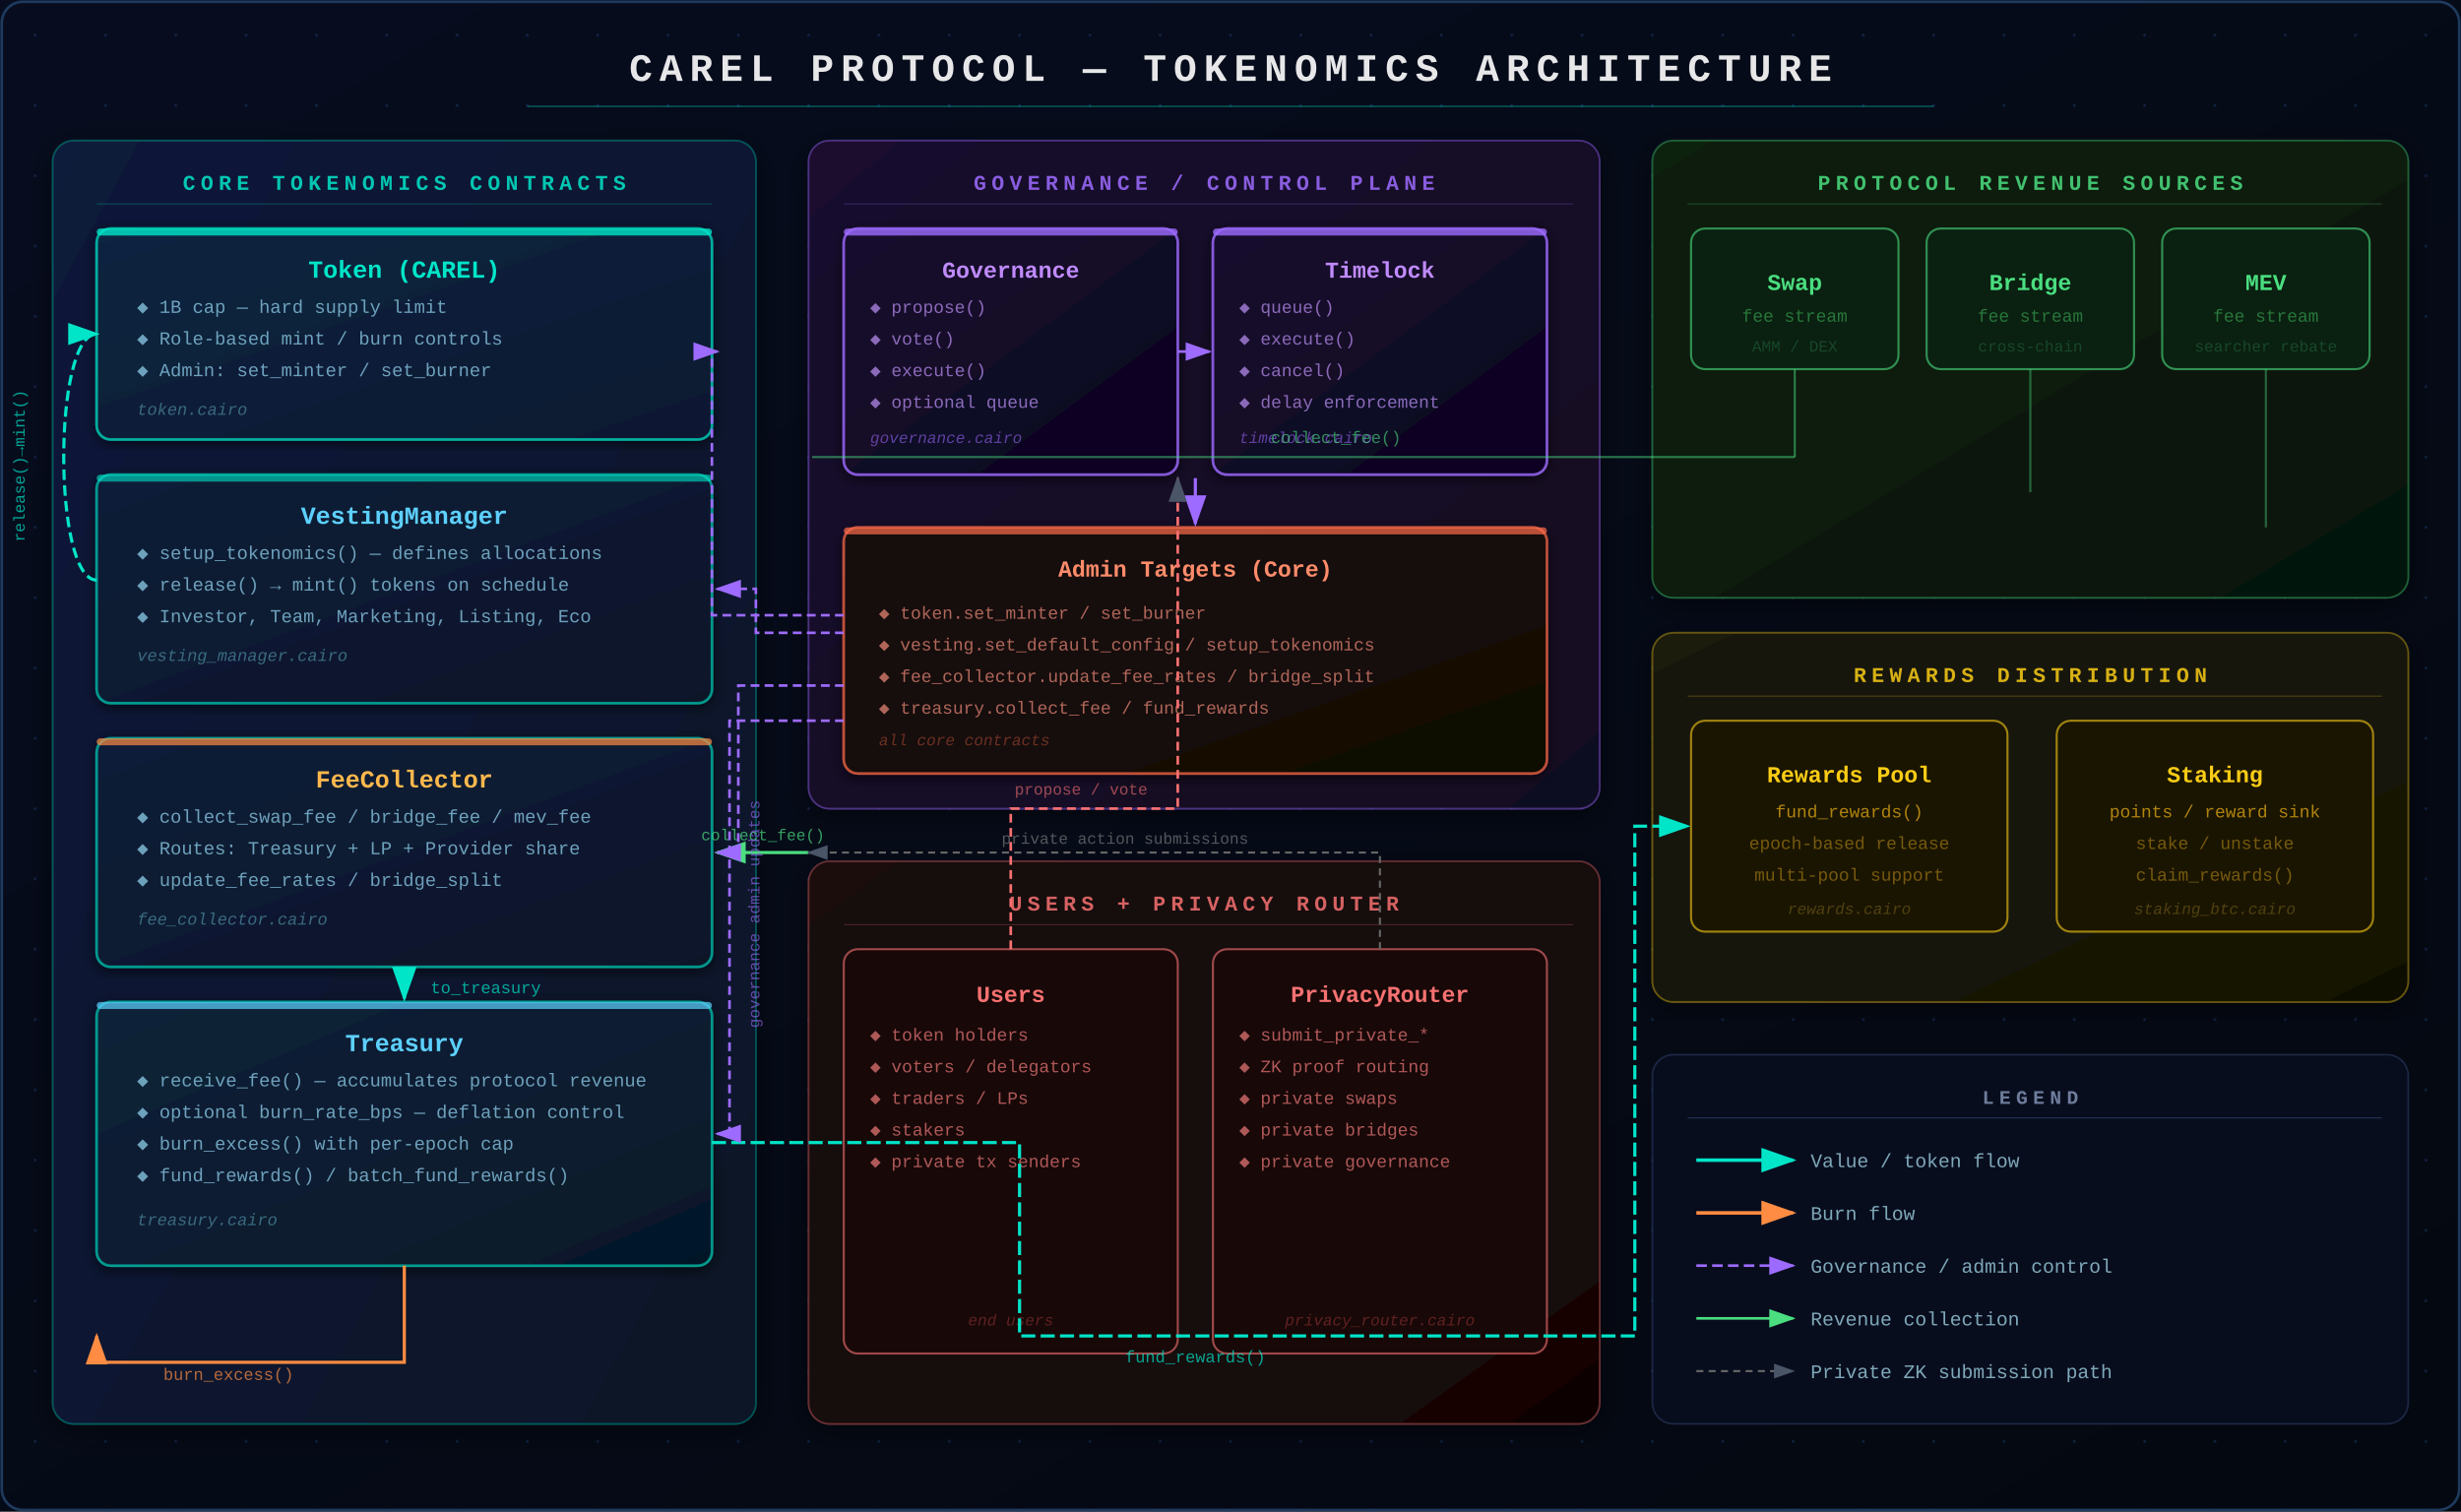
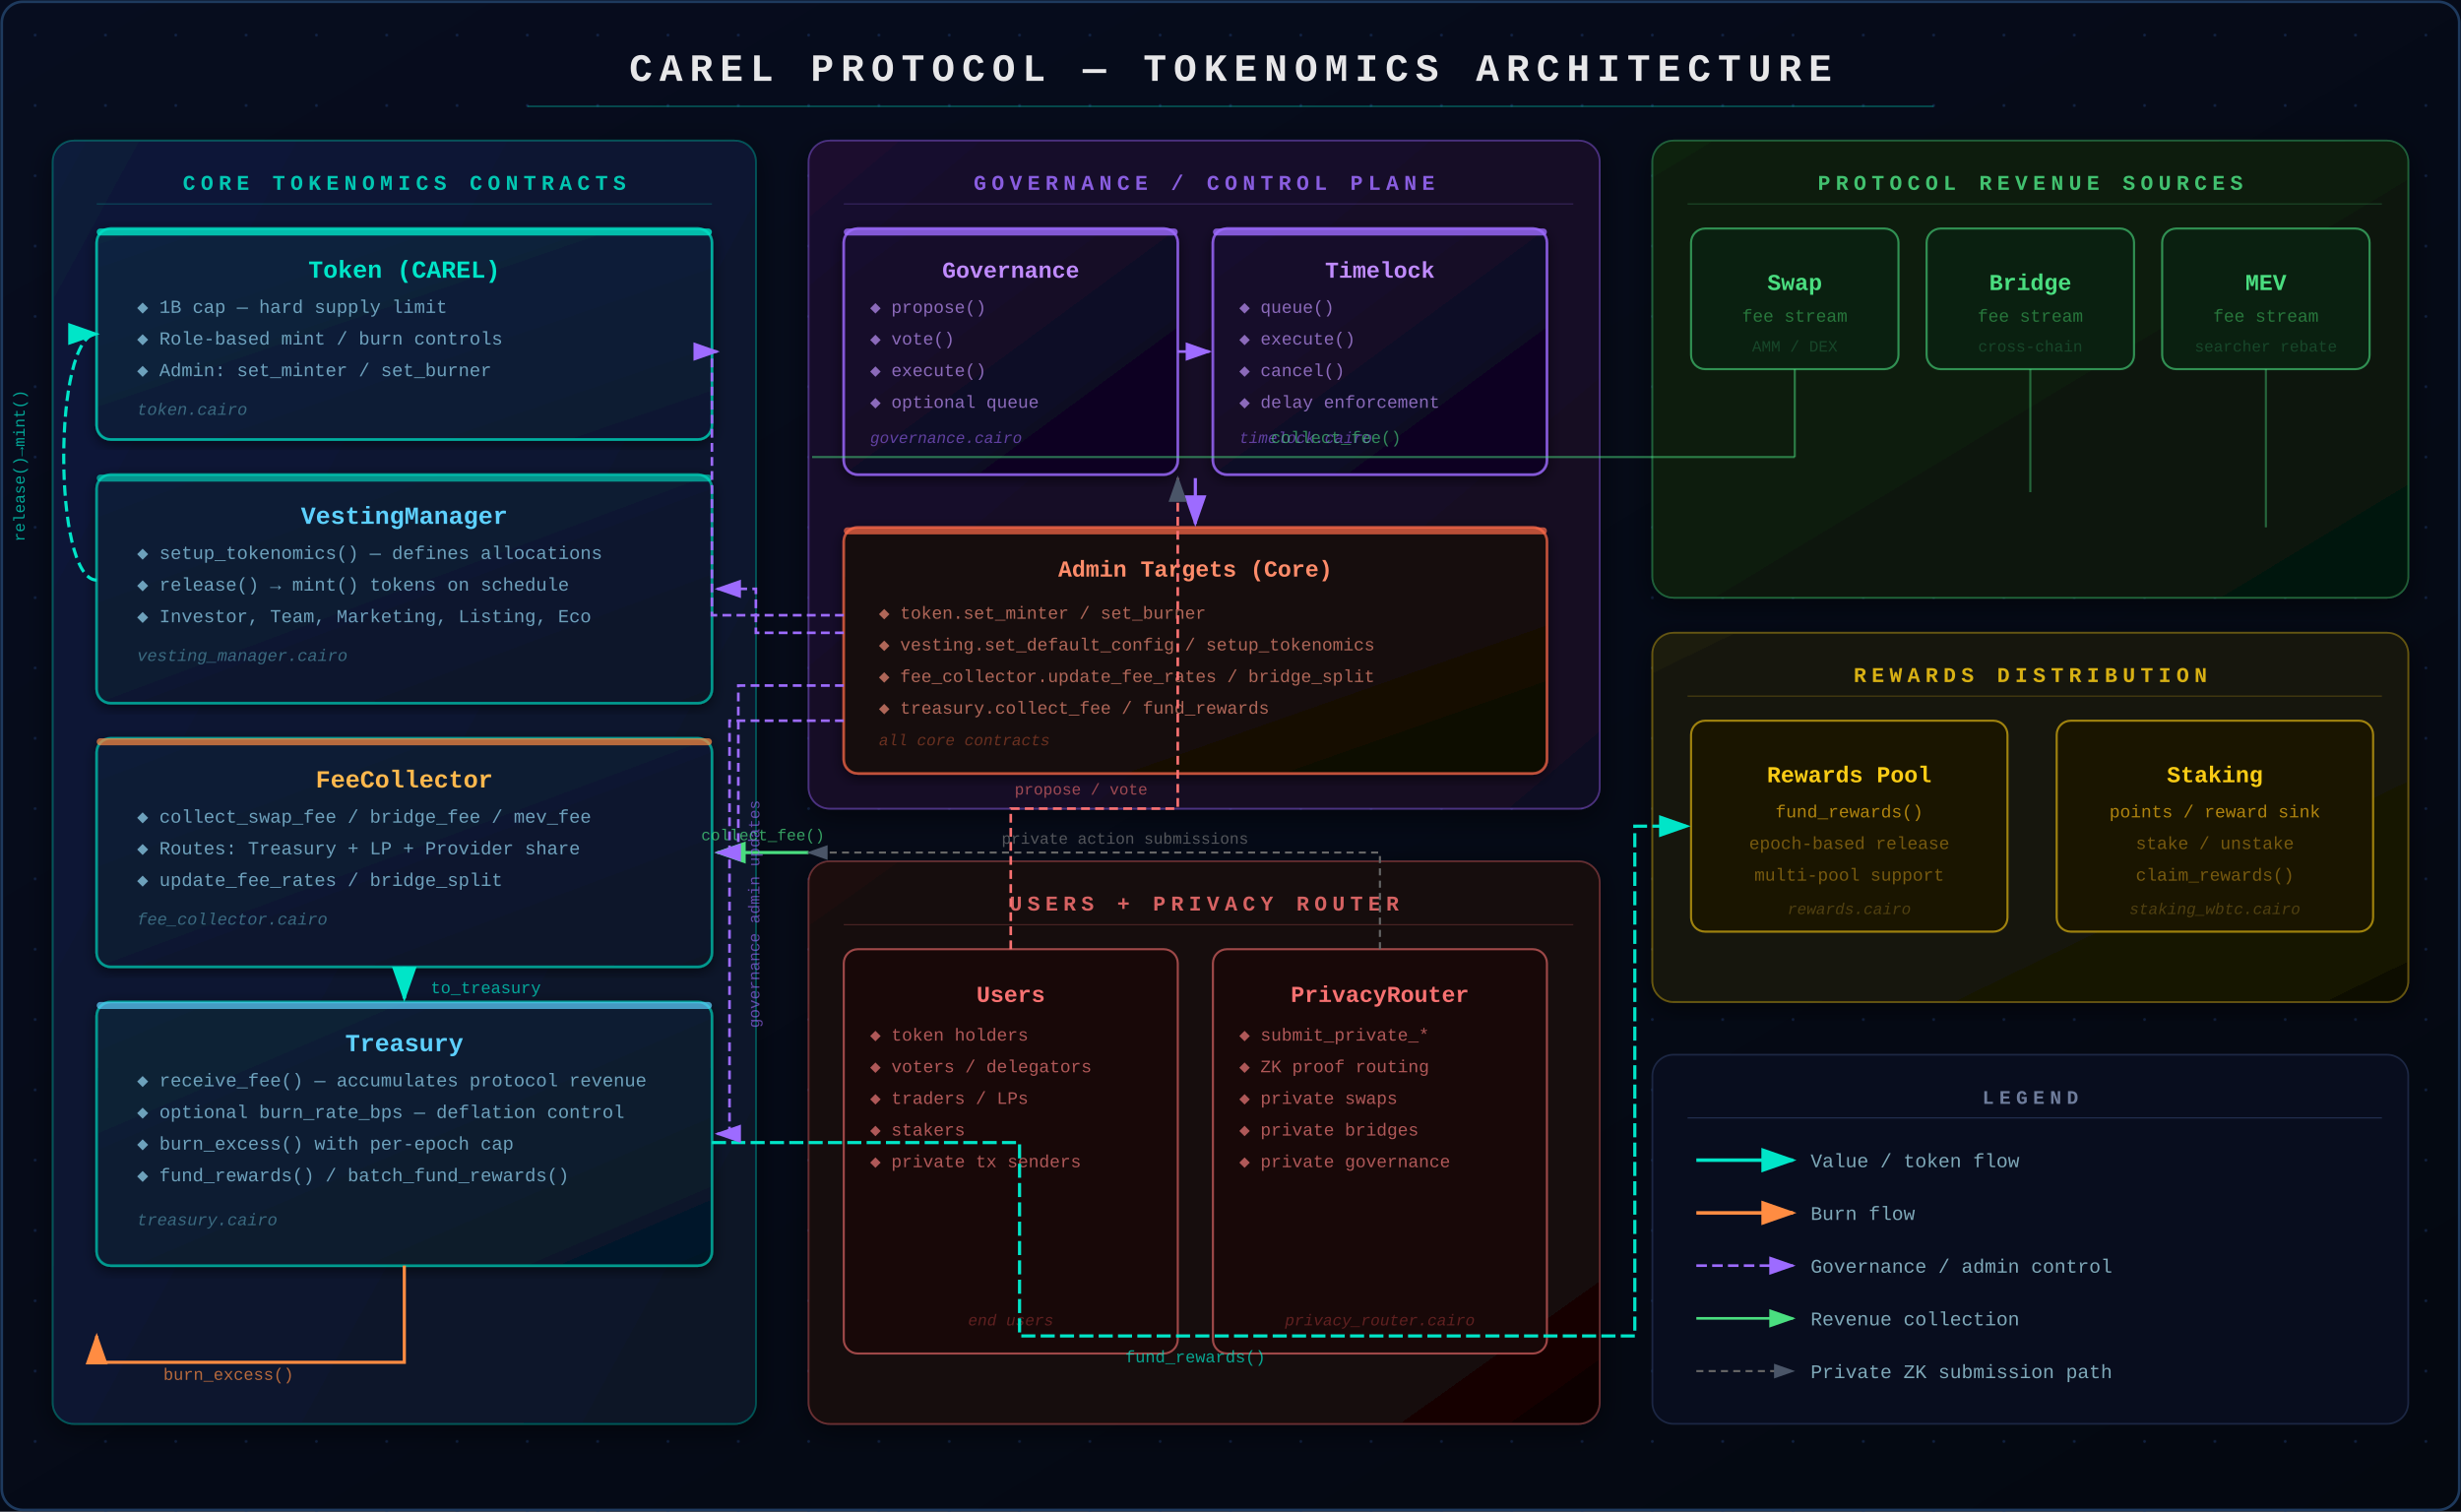
<svg xmlns="http://www.w3.org/2000/svg" viewBox="0 0 1400 860" width="1400" height="860" font-family="'Courier New', 'SF Mono', monospace">
  <defs>
    <linearGradient id="bg" x1="0%" y1="0%" x2="100%" y2="100%">
      <stop offset="0%" stop-color="#070d1f" />
      <stop offset="100%" stop-color="#040810" />
    </linearGradient>
    <linearGradient id="panelCore" x1="0%" y1="0%" x2="100%" y2="100%">
      <stop offset="0%" stop-color="#0a1a3a" />
      <stop offset="100%" stop-color="#071226" />
    </linearGradient>
    <linearGradient id="panelGov" x1="0%" y1="0%" x2="100%" y2="100%">
      <stop offset="0%" stop-color="#1a0a2e" />
      <stop offset="100%" stop-color="#110720" />
    </linearGradient>
    <linearGradient id="panelRev" x1="0%" y1="0%" x2="100%" y2="100%">
      <stop offset="0%" stop-color="#0a2010" />
      <stop offset="100%" stop-color="#061408" />
    </linearGradient>
    <linearGradient id="panelReward" x1="0%" y1="0%" x2="100%" y2="100%">
      <stop offset="0%" stop-color="#1a1a0a" />
      <stop offset="100%" stop-color="#111105" />
    </linearGradient>
    <linearGradient id="panelUser" x1="0%" y1="0%" x2="100%" y2="100%">
      <stop offset="0%" stop-color="#1a0a0a" />
      <stop offset="100%" stop-color="#110606" />
    </linearGradient>
    <linearGradient id="nodeToken" x1="0%" y1="0%" x2="100%" y2="100%">
      <stop offset="0%" stop-color="#0f2540" />
      <stop offset="100%" stop-color="#071830" />
    </linearGradient>
    <linearGradient id="nodeVesting" x1="0%" y1="0%" x2="100%" y2="100%">
      <stop offset="0%" stop-color="#0d1e38" />
      <stop offset="100%" stop-color="#071528" />
    </linearGradient>
    <linearGradient id="nodeFee" x1="0%" y1="0%" x2="100%" y2="100%">
      <stop offset="0%" stop-color="#0d1e38" />
      <stop offset="100%" stop-color="#071528" />
    </linearGradient>
    <linearGradient id="nodeTreasury" x1="0%" y1="0%" x2="100%" y2="100%">
      <stop offset="0%" stop-color="#0a2238" />
      <stop offset="100%" stop-color="#061828" />
    </linearGradient>
    <linearGradient id="nodeGov" x1="0%" y1="0%" x2="100%" y2="100%">
      <stop offset="0%" stop-color="#160a2e" />
      <stop offset="100%" stop-color="#0d0520" />
    </linearGradient>
    <linearGradient id="nodeTimelock" x1="0%" y1="0%" x2="100%" y2="100%">
      <stop offset="0%" stop-color="#160a2e" />
      <stop offset="100%" stop-color="#0d0520" />
    </linearGradient>
    <linearGradient id="nodeAdmin" x1="0%" y1="0%" x2="100%" y2="100%">
      <stop offset="0%" stop-color="#180d0a" />
      <stop offset="100%" stop-color="#100805" />
    </linearGradient>
    <marker id="arrowCyan" markerWidth="10" markerHeight="7" refX="9" refY="3.5" orient="auto">
      <polygon points="0 0, 10 3.5, 0 7" fill="#00e5c8" />
    </marker>
    <marker id="arrowOrange" markerWidth="10" markerHeight="7" refX="9" refY="3.5" orient="auto">
      <polygon points="0 0, 10 3.5, 0 7" fill="#ff8c42" />
    </marker>
    <marker id="arrowPurple" markerWidth="10" markerHeight="7" refX="9" refY="3.5" orient="auto">
      <polygon points="0 0, 10 3.5, 0 7" fill="#9d6bff" />
    </marker>
    <marker id="arrowGray" markerWidth="10" markerHeight="7" refX="9" refY="3.5" orient="auto">
      <polygon points="0 0, 10 3.5, 0 7" fill="#4a5568" />
    </marker>
    <marker id="arrowGreen" markerWidth="10" markerHeight="7" refX="9" refY="3.5" orient="auto">
      <polygon points="0 0, 10 3.5, 0 7" fill="#4ade80" />
    </marker>
    <filter id="glowCyan" x="-20%" y="-20%" width="140%" height="140%">
      <feGaussianBlur in="SourceGraphic" stdDeviation="3" result="blur" />
      <feColorMatrix in="blur" type="matrix" values="0 0 0 0 0  0 0.9 0 0 0.8  0 0 1 0 0.8  0 0 0 0.6 0" result="cb" />
      <feMerge>
        <feMergeNode in="cb" />
        <feMergeNode in="SourceGraphic" />
      </feMerge>
    </filter>
    <filter id="panelShadow" x="-5%" y="-5%" width="110%" height="110%">
      <feDropShadow dx="0" dy="4" stdDeviation="8" flood-color="#000000" flood-opacity="0.5" />
    </filter>
    <filter id="nodeShadow" x="-5%" y="-5%" width="110%" height="110%">
      <feDropShadow dx="0" dy="2" stdDeviation="4" flood-color="#000000" flood-opacity="0.6" />
    </filter>
  </defs>
  <rect width="1400" height="860" fill="url(#bg)" />
  <pattern id="dots" x="0" y="0" width="40" height="40" patternUnits="userSpaceOnUse">
    <circle cx="20" cy="20" r="0.8" fill="#1e3a6e" opacity="0.5" />
  </pattern>
  <rect width="1400" height="860" fill="url(#dots)" />
  <text x="700" y="46" text-anchor="middle" font-size="22" font-weight="700" letter-spacing="4" fill="#ffffff" opacity="0.9">CAREL PROTOCOL — TOKENOMICS ARCHITECTURE</text>
  <line x1="200" y1="58" x2="1200" y2="58" stroke="url(#bg)" stroke-width="0" />
  <rect x="300" y="60" width="800" height="1" fill="#00e5c8" opacity="0.3" />
  <rect x="30" y="80" width="400" height="730" rx="12" fill="url(#panelCore)" stroke="#00e5c8" stroke-width="1" stroke-opacity="0.3" filter="url(#panelShadow)" />
  <text x="230" y="108" text-anchor="middle" font-size="12" font-weight="700" letter-spacing="3" fill="#00e5c8" opacity="0.85">CORE TOKENOMICS CONTRACTS</text>
  <line x1="55" y1="116" x2="405" y2="116" stroke="#00e5c8" stroke-width="0.5" stroke-opacity="0.3" />
  <rect x="55" y="130" width="350" height="120" rx="8" fill="url(#nodeToken)" stroke="#00e5c8" stroke-width="1.5" stroke-opacity="0.7" filter="url(#nodeShadow)" />
  <rect x="55" y="130" width="350" height="4" rx="2" fill="#00e5c8" opacity="0.8" />
  <text x="230" y="158" text-anchor="middle" font-size="14" font-weight="700" fill="#00e5c8">Token (CAREL)</text>
  <text x="78" y="178" font-size="10.5" fill="#7eb8d4" opacity="0.85">◆ 1B cap — hard supply limit</text>
  <text x="78" y="196" font-size="10.5" fill="#7eb8d4" opacity="0.85">◆ Role-based mint / burn controls</text>
  <text x="78" y="214" font-size="10.5" fill="#7eb8d4" opacity="0.85">◆ Admin: set_minter / set_burner</text>
  <text x="78" y="236" font-size="9.5" fill="#3a6a80" font-style="italic">token.cairo</text>
  <rect x="55" y="270" width="350" height="130" rx="8" fill="url(#nodeVesting)" stroke="#00e5c8" stroke-width="1.5" stroke-opacity="0.6" filter="url(#nodeShadow)" />
  <rect x="55" y="270" width="350" height="4" rx="2" fill="#00e5c8" opacity="0.6" />
  <text x="230" y="298" text-anchor="middle" font-size="14" font-weight="700" fill="#5dd0ff">VestingManager</text>
  <text x="78" y="318" font-size="10.5" fill="#7eb8d4" opacity="0.85">◆ setup_tokenomics() — defines allocations</text>
  <text x="78" y="336" font-size="10.5" fill="#7eb8d4" opacity="0.85">◆ release() → mint() tokens on schedule</text>
  <text x="78" y="354" font-size="10.5" fill="#7eb8d4" opacity="0.85">◆ Investor, Team, Marketing, Listing, Eco</text>
  <text x="78" y="376" font-size="9.5" fill="#3a6a80" font-style="italic">vesting_manager.cairo</text>
  <rect x="55" y="420" width="350" height="130" rx="8" fill="url(#nodeFee)" stroke="#00e5c8" stroke-width="1.5" stroke-opacity="0.6" filter="url(#nodeShadow)" />
  <rect x="55" y="420" width="350" height="4" rx="2" fill="#ff8c42" opacity="0.7" />
  <text x="230" y="448" text-anchor="middle" font-size="14" font-weight="700" fill="#ffb84d">FeeCollector</text>
  <text x="78" y="468" font-size="10.5" fill="#7eb8d4" opacity="0.85">◆ collect_swap_fee / bridge_fee / mev_fee</text>
  <text x="78" y="486" font-size="10.5" fill="#7eb8d4" opacity="0.85">◆ Routes: Treasury + LP + Provider share</text>
  <text x="78" y="504" font-size="10.5" fill="#7eb8d4" opacity="0.85">◆ update_fee_rates / bridge_split</text>
  <text x="78" y="526" font-size="9.5" fill="#3a6a80" font-style="italic">fee_collector.cairo</text>
  <rect x="55" y="570" width="350" height="150" rx="8" fill="url(#nodeTreasury)" stroke="#00e5c8" stroke-width="1.5" stroke-opacity="0.6" filter="url(#nodeShadow)" />
  <rect x="55" y="570" width="350" height="4" rx="2" fill="#5dd0ff" opacity="0.7" />
  <text x="230" y="598" text-anchor="middle" font-size="14" font-weight="700" fill="#5dd0ff">Treasury</text>
  <text x="78" y="618" font-size="10.5" fill="#7eb8d4" opacity="0.85">◆ receive_fee() — accumulates protocol revenue</text>
  <text x="78" y="636" font-size="10.5" fill="#7eb8d4" opacity="0.85">◆ optional burn_rate_bps — deflation control</text>
  <text x="78" y="654" font-size="10.5" fill="#7eb8d4" opacity="0.85">◆ burn_excess() with per-epoch cap</text>
  <text x="78" y="672" font-size="10.5" fill="#7eb8d4" opacity="0.85">◆ fund_rewards() / batch_fund_rewards()</text>
  <text x="78" y="697" font-size="9.5" fill="#3a6a80" font-style="italic">treasury.cairo</text>
  <rect x="460" y="80" width="450" height="380" rx="12" fill="url(#panelGov)" stroke="#9d6bff" stroke-width="1" stroke-opacity="0.4" filter="url(#panelShadow)" />
  <text x="685" y="108" text-anchor="middle" font-size="12" font-weight="700" letter-spacing="3" fill="#9d6bff" opacity="0.85">GOVERNANCE / CONTROL PLANE</text>
  <line x1="480" y1="116" x2="895" y2="116" stroke="#9d6bff" stroke-width="0.5" stroke-opacity="0.3" />
  <rect x="480" y="130" width="190" height="140" rx="8" fill="url(#nodeGov)" stroke="#9d6bff" stroke-width="1.5" stroke-opacity="0.8" filter="url(#nodeShadow)" />
  <rect x="480" y="130" width="190" height="4" rx="2" fill="#9d6bff" opacity="0.8" />
  <text x="575" y="158" text-anchor="middle" font-size="13" font-weight="700" fill="#c08bff">Governance</text>
  <text x="495" y="178" font-size="10" fill="#a07ad4" opacity="0.85">◆ propose()</text>
  <text x="495" y="196" font-size="10" fill="#a07ad4" opacity="0.85">◆ vote()</text>
  <text x="495" y="214" font-size="10" fill="#a07ad4" opacity="0.85">◆ execute()</text>
  <text x="495" y="232" font-size="10" fill="#a07ad4" opacity="0.85">◆ optional queue</text>
  <text x="495" y="252" font-size="9" fill="#6040a0" font-style="italic">governance.cairo</text>
  <rect x="690" y="130" width="190" height="140" rx="8" fill="url(#nodeTimelock)" stroke="#9d6bff" stroke-width="1.5" stroke-opacity="0.8" filter="url(#nodeShadow)" />
  <rect x="690" y="130" width="190" height="4" rx="2" fill="#9d6bff" opacity="0.8" />
  <text x="785" y="158" text-anchor="middle" font-size="13" font-weight="700" fill="#c08bff">Timelock</text>
  <text x="705" y="178" font-size="10" fill="#a07ad4" opacity="0.85">◆ queue()</text>
  <text x="705" y="196" font-size="10" fill="#a07ad4" opacity="0.85">◆ execute()</text>
  <text x="705" y="214" font-size="10" fill="#a07ad4" opacity="0.85">◆ cancel()</text>
  <text x="705" y="232" font-size="10" fill="#a07ad4" opacity="0.85">◆ delay enforcement</text>
  <text x="705" y="252" font-size="9" fill="#6040a0" font-style="italic">timelock.cairo</text>
  <line x1="670" y1="200" x2="688" y2="200" stroke="#9d6bff" stroke-width="1.5" marker-end="url(#arrowPurple)" />
  <rect x="480" y="300" width="400" height="140" rx="8" fill="url(#nodeAdmin)" stroke="#ff6b4a" stroke-width="1.5" stroke-opacity="0.7" filter="url(#nodeShadow)" />
  <rect x="480" y="300" width="400" height="4" rx="2" fill="#ff6b4a" opacity="0.7" />
  <text x="680" y="328" text-anchor="middle" font-size="13" font-weight="700" fill="#ff8c6a">Admin Targets (Core)</text>
  <text x="500" y="352" font-size="10" fill="#c07060" opacity="0.9">◆ token.set_minter / set_burner</text>
  <text x="500" y="370" font-size="10" fill="#c07060" opacity="0.9">◆ vesting.set_default_config / setup_tokenomics</text>
  <text x="500" y="388" font-size="10" fill="#c07060" opacity="0.9">◆ fee_collector.update_fee_rates / bridge_split</text>
  <text x="500" y="406" font-size="10" fill="#c07060" opacity="0.9">◆ treasury.collect_fee / fund_rewards</text>
  <text x="500" y="424" font-size="9" fill="#6a3020" font-style="italic">all core contracts</text>
  <rect x="940" y="80" width="430" height="260" rx="12" fill="url(#panelRev)" stroke="#4ade80" stroke-width="1" stroke-opacity="0.35" filter="url(#panelShadow)" />
  <text x="1155" y="108" text-anchor="middle" font-size="12" font-weight="700" letter-spacing="3" fill="#4ade80" opacity="0.85">PROTOCOL REVENUE SOURCES</text>
  <line x1="960" y1="116" x2="1355" y2="116" stroke="#4ade80" stroke-width="0.5" stroke-opacity="0.3" />
  <rect x="962" y="130" width="118" height="80" rx="8" fill="#0a2010" stroke="#4ade80" stroke-width="1.2" stroke-opacity="0.6" />
  <text x="1021" y="165" text-anchor="middle" font-size="13" font-weight="700" fill="#4ade80">Swap</text>
  <text x="1021" y="183" text-anchor="middle" font-size="10" fill="#2a8040" opacity="0.9">fee stream</text>
  <text x="1021" y="200" text-anchor="middle" font-size="9" fill="#1a5030" opacity="0.8">AMM / DEX</text>
  <rect x="1096" y="130" width="118" height="80" rx="8" fill="#0a2010" stroke="#4ade80" stroke-width="1.2" stroke-opacity="0.6" />
  <text x="1155" y="165" text-anchor="middle" font-size="13" font-weight="700" fill="#4ade80">Bridge</text>
  <text x="1155" y="183" text-anchor="middle" font-size="10" fill="#2a8040" opacity="0.9">fee stream</text>
  <text x="1155" y="200" text-anchor="middle" font-size="9" fill="#1a5030" opacity="0.8">cross-chain</text>
  <rect x="1230" y="130" width="118" height="80" rx="8" fill="#0a2010" stroke="#4ade80" stroke-width="1.2" stroke-opacity="0.6" />
  <text x="1289" y="165" text-anchor="middle" font-size="13" font-weight="700" fill="#4ade80">MEV</text>
  <text x="1289" y="183" text-anchor="middle" font-size="10" fill="#2a8040" opacity="0.9">fee stream</text>
  <text x="1289" y="200" text-anchor="middle" font-size="9" fill="#1a5030" opacity="0.8">searcher rebate</text>
  <line x1="1021" y1="210" x2="1021" y2="260" stroke="#4ade80" stroke-width="1.2" stroke-opacity="0.5" />
  <line x1="1021" y1="260" x2="462" y2="260" stroke="#4ade80" stroke-width="1.2" stroke-opacity="0.5" />
  <text x="760" y="252" text-anchor="middle" font-size="9.5" fill="#4ade80" opacity="0.6">collect_fee()</text>
  <line x1="1155" y1="210" x2="1155" y2="280" stroke="#4ade80" stroke-width="1.2" stroke-opacity="0.4" />
  <line x1="1289" y1="210" x2="1289" y2="300" stroke="#4ade80" stroke-width="1.2" stroke-opacity="0.4" />
  <rect x="940" y="360" width="430" height="210" rx="12" fill="url(#panelReward)" stroke="#facc15" stroke-width="1" stroke-opacity="0.35" filter="url(#panelShadow)" />
  <text x="1155" y="388" text-anchor="middle" font-size="12" font-weight="700" letter-spacing="3" fill="#facc15" opacity="0.85">REWARDS DISTRIBUTION</text>
  <line x1="960" y1="396" x2="1355" y2="396" stroke="#facc15" stroke-width="0.5" stroke-opacity="0.3" />
  <rect x="962" y="410" width="180" height="120" rx="8" fill="#1a1500" stroke="#facc15" stroke-width="1.2" stroke-opacity="0.6" />
  <text x="1052" y="445" text-anchor="middle" font-size="13" font-weight="700" fill="#facc15">Rewards Pool</text>
  <text x="1052" y="465" text-anchor="middle" font-size="10" fill="#c09010" opacity="0.9">fund_rewards()</text>
  <text x="1052" y="483" text-anchor="middle" font-size="10" fill="#806010" opacity="0.9">epoch-based release</text>
  <text x="1052" y="501" text-anchor="middle" font-size="10" fill="#806010" opacity="0.9">multi-pool support</text>
  <text x="1052" y="520" text-anchor="middle" font-size="9" fill="#504010" font-style="italic">rewards.cairo</text>
  <rect x="1170" y="410" width="180" height="120" rx="8" fill="#1a1500" stroke="#facc15" stroke-width="1.2" stroke-opacity="0.6" />
  <text x="1260" y="445" text-anchor="middle" font-size="13" font-weight="700" fill="#facc15">Staking</text>
  <text x="1260" y="465" text-anchor="middle" font-size="10" fill="#c09010" opacity="0.9">points / reward sink</text>
  <text x="1260" y="483" text-anchor="middle" font-size="10" fill="#806010" opacity="0.9">stake / unstake</text>
  <text x="1260" y="501" text-anchor="middle" font-size="10" fill="#806010" opacity="0.9">claim_rewards()</text>
-   <text x="1260" y="520" text-anchor="middle" font-size="9" fill="#504010" font-style="italic">staking_btc.cairo</text>
+   <text x="1260" y="520" text-anchor="middle" font-size="9" fill="#504010" font-style="italic">staking_wbtc.cairo</text>
  <rect x="460" y="490" width="450" height="320" rx="12" fill="url(#panelUser)" stroke="#f87171" stroke-width="1" stroke-opacity="0.35" filter="url(#panelShadow)" />
  <text x="685" y="518" text-anchor="middle" font-size="12" font-weight="700" letter-spacing="3" fill="#f87171" opacity="0.85">USERS + PRIVACY ROUTER</text>
  <line x1="480" y1="526" x2="895" y2="526" stroke="#f87171" stroke-width="0.5" stroke-opacity="0.3" />
  <rect x="480" y="540" width="190" height="230" rx="8" fill="#180808" stroke="#f87171" stroke-width="1.2" stroke-opacity="0.6" />
  <text x="575" y="570" text-anchor="middle" font-size="13" font-weight="700" fill="#f87171">Users</text>
  <text x="495" y="592" font-size="10" fill="#c06060" opacity="0.9">◆ token holders</text>
  <text x="495" y="610" font-size="10" fill="#c06060" opacity="0.9">◆ voters / delegators</text>
  <text x="495" y="628" font-size="10" fill="#c06060" opacity="0.9">◆ traders / LPs</text>
  <text x="495" y="646" font-size="10" fill="#c06060" opacity="0.9">◆ stakers</text>
  <text x="495" y="664" font-size="10" fill="#c06060" opacity="0.9">◆ private tx senders</text>
  <text x="575" y="754" text-anchor="middle" font-size="9" fill="#602020" font-style="italic">end users</text>
  <rect x="690" y="540" width="190" height="230" rx="8" fill="#180808" stroke="#f87171" stroke-width="1.2" stroke-opacity="0.6" />
  <text x="785" y="570" text-anchor="middle" font-size="13" font-weight="700" fill="#f87171">PrivacyRouter</text>
  <text x="705" y="592" font-size="10" fill="#c06060" opacity="0.9">◆ submit_private_*</text>
  <text x="705" y="610" font-size="10" fill="#c06060" opacity="0.9">◆ ZK proof routing</text>
  <text x="705" y="628" font-size="10" fill="#c06060" opacity="0.9">◆ private swaps</text>
  <text x="705" y="646" font-size="10" fill="#c06060" opacity="0.9">◆ private bridges</text>
  <text x="705" y="664" font-size="10" fill="#c06060" opacity="0.9">◆ private governance</text>
  <text x="785" y="754" text-anchor="middle" font-size="9" fill="#602020" font-style="italic">privacy_router.cairo</text>
  <path d="M55 330 C30 330 30 190 55 190" stroke="#00e5c8" stroke-width="1.8" fill="none" stroke-dasharray="6,3" marker-end="url(#arrowCyan)" />
  <text x="14" y="265" text-anchor="middle" font-size="9" fill="#00e5c8" opacity="0.7" transform="rotate(-90, 14, 265)">release()→mint()</text>
  <path d="M230 550 L230 568" stroke="#00e5c8" stroke-width="2" marker-end="url(#arrowCyan)" />
  <text x="245" y="565" font-size="9.5" fill="#00e5c8" opacity="0.7">to_treasury</text>
  <path d="M405 650 L580 650 L580 760 L930 760 L930 470 L960 470" stroke="#00e5c8" stroke-width="1.8" fill="none" stroke-dasharray="8,3" marker-end="url(#arrowCyan)" />
  <text x="680" y="775" text-anchor="middle" font-size="9.5" fill="#00e5c8" opacity="0.7">fund_rewards()</text>
  <path d="M462" y="485" />
  <line x1="460" y1="485" x2="408" y2="485" stroke="#4ade80" stroke-width="1.8" marker-end="url(#arrowGreen)" />
  <text x="434" y="478" text-anchor="middle" font-size="9" fill="#4ade80" opacity="0.7">collect_fee()</text>
  <path d="M785" y="270" />
  <line x1="680" y1="272" x2="680" y2="298" stroke="#9d6bff" stroke-width="1.8" marker-end="url(#arrowPurple)" />
  <path d="M480 350 L405 350 L405 200 L408 200" stroke="#9d6bff" stroke-width="1.5" fill="none" stroke-dasharray="5,3" marker-end="url(#arrowPurple)" />
  <path d="M480 360 L430 360 L430 335 L408 335" stroke="#9d6bff" stroke-width="1.5" fill="none" stroke-dasharray="5,3" marker-end="url(#arrowPurple)" />
  <path d="M480 390 L420 390 L420 485 L408 485" stroke="#9d6bff" stroke-width="1.5" fill="none" stroke-dasharray="5,3" marker-end="url(#arrowPurple)" />
  <path d="M480 410 L415 410 L415 645 L408 645" stroke="#9d6bff" stroke-width="1.5" fill="none" stroke-dasharray="5,3" marker-end="url(#arrowPurple)" />
  <text x="432" y="520" text-anchor="middle" font-size="9" fill="#9d6bff" opacity="0.6" transform="rotate(-90, 432, 520)">governance admin updates</text>
  <path d="M575 540 L575 460 L670 460 L670 272" stroke="#f87171" stroke-width="1.5" fill="none" stroke-dasharray="5,3" marker-end="url(#arrowGray)" />
  <text x="615" y="452" text-anchor="middle" font-size="9" fill="#f87171" opacity="0.6">propose / vote</text>
  <path d="M785 540 L785 485 L460 485" stroke="#666" stroke-width="1.2" fill="none" stroke-dasharray="4,3" marker-end="url(#arrowGray)" />
  <text x="640" y="480" text-anchor="middle" font-size="9" fill="#888" opacity="0.6">private action submissions</text>
  <path d="M230 720 L230 775 L55 775 L55 760" stroke="#ff8c42" stroke-width="1.8" fill="none" marker-end="url(#arrowOrange)" />
  <text x="130" y="785" text-anchor="middle" font-size="9.5" fill="#ff8c42" opacity="0.7">burn_excess()</text>
  <rect x="940" y="600" width="430" height="210" rx="12" fill="#080d1e" stroke="#2a3a60" stroke-width="1" stroke-opacity="0.6" />
  <text x="1155" y="628" text-anchor="middle" font-size="11" font-weight="700" letter-spacing="3" fill="#8899bb" opacity="0.8">LEGEND</text>
  <line x1="960" y1="636" x2="1355" y2="636" stroke="#2a3a60" stroke-width="0.5" />
  <line x1="965" y1="660" x2="1020" y2="660" stroke="#00e5c8" stroke-width="2" marker-end="url(#arrowCyan)" />
  <text x="1030" y="664" font-size="11" fill="#7ea8b8">Value / token flow</text>
  <line x1="965" y1="690" x2="1020" y2="690" stroke="#ff8c42" stroke-width="2" marker-end="url(#arrowOrange)" />
  <text x="1030" y="694" font-size="11" fill="#7ea8b8">Burn flow</text>
  <line x1="965" y1="720" x2="1020" y2="720" stroke="#9d6bff" stroke-width="1.5" stroke-dasharray="6,3" marker-end="url(#arrowPurple)" />
  <text x="1030" y="724" font-size="11" fill="#7ea8b8">Governance / admin control</text>
  <line x1="965" y1="750" x2="1020" y2="750" stroke="#4ade80" stroke-width="1.5" marker-end="url(#arrowGreen)" />
  <text x="1030" y="754" font-size="11" fill="#7ea8b8">Revenue collection</text>
  <line x1="965" y1="780" x2="1020" y2="780" stroke="#666" stroke-width="1.2" stroke-dasharray="4,3" marker-end="url(#arrowGray)" />
  <text x="1030" y="784" font-size="11" fill="#7ea8b8">Private ZK submission path</text>
  <rect x="1" y="1" width="1398" height="858" rx="12" fill="none" stroke="#1e3a5e" stroke-width="1.5" />
</svg>
